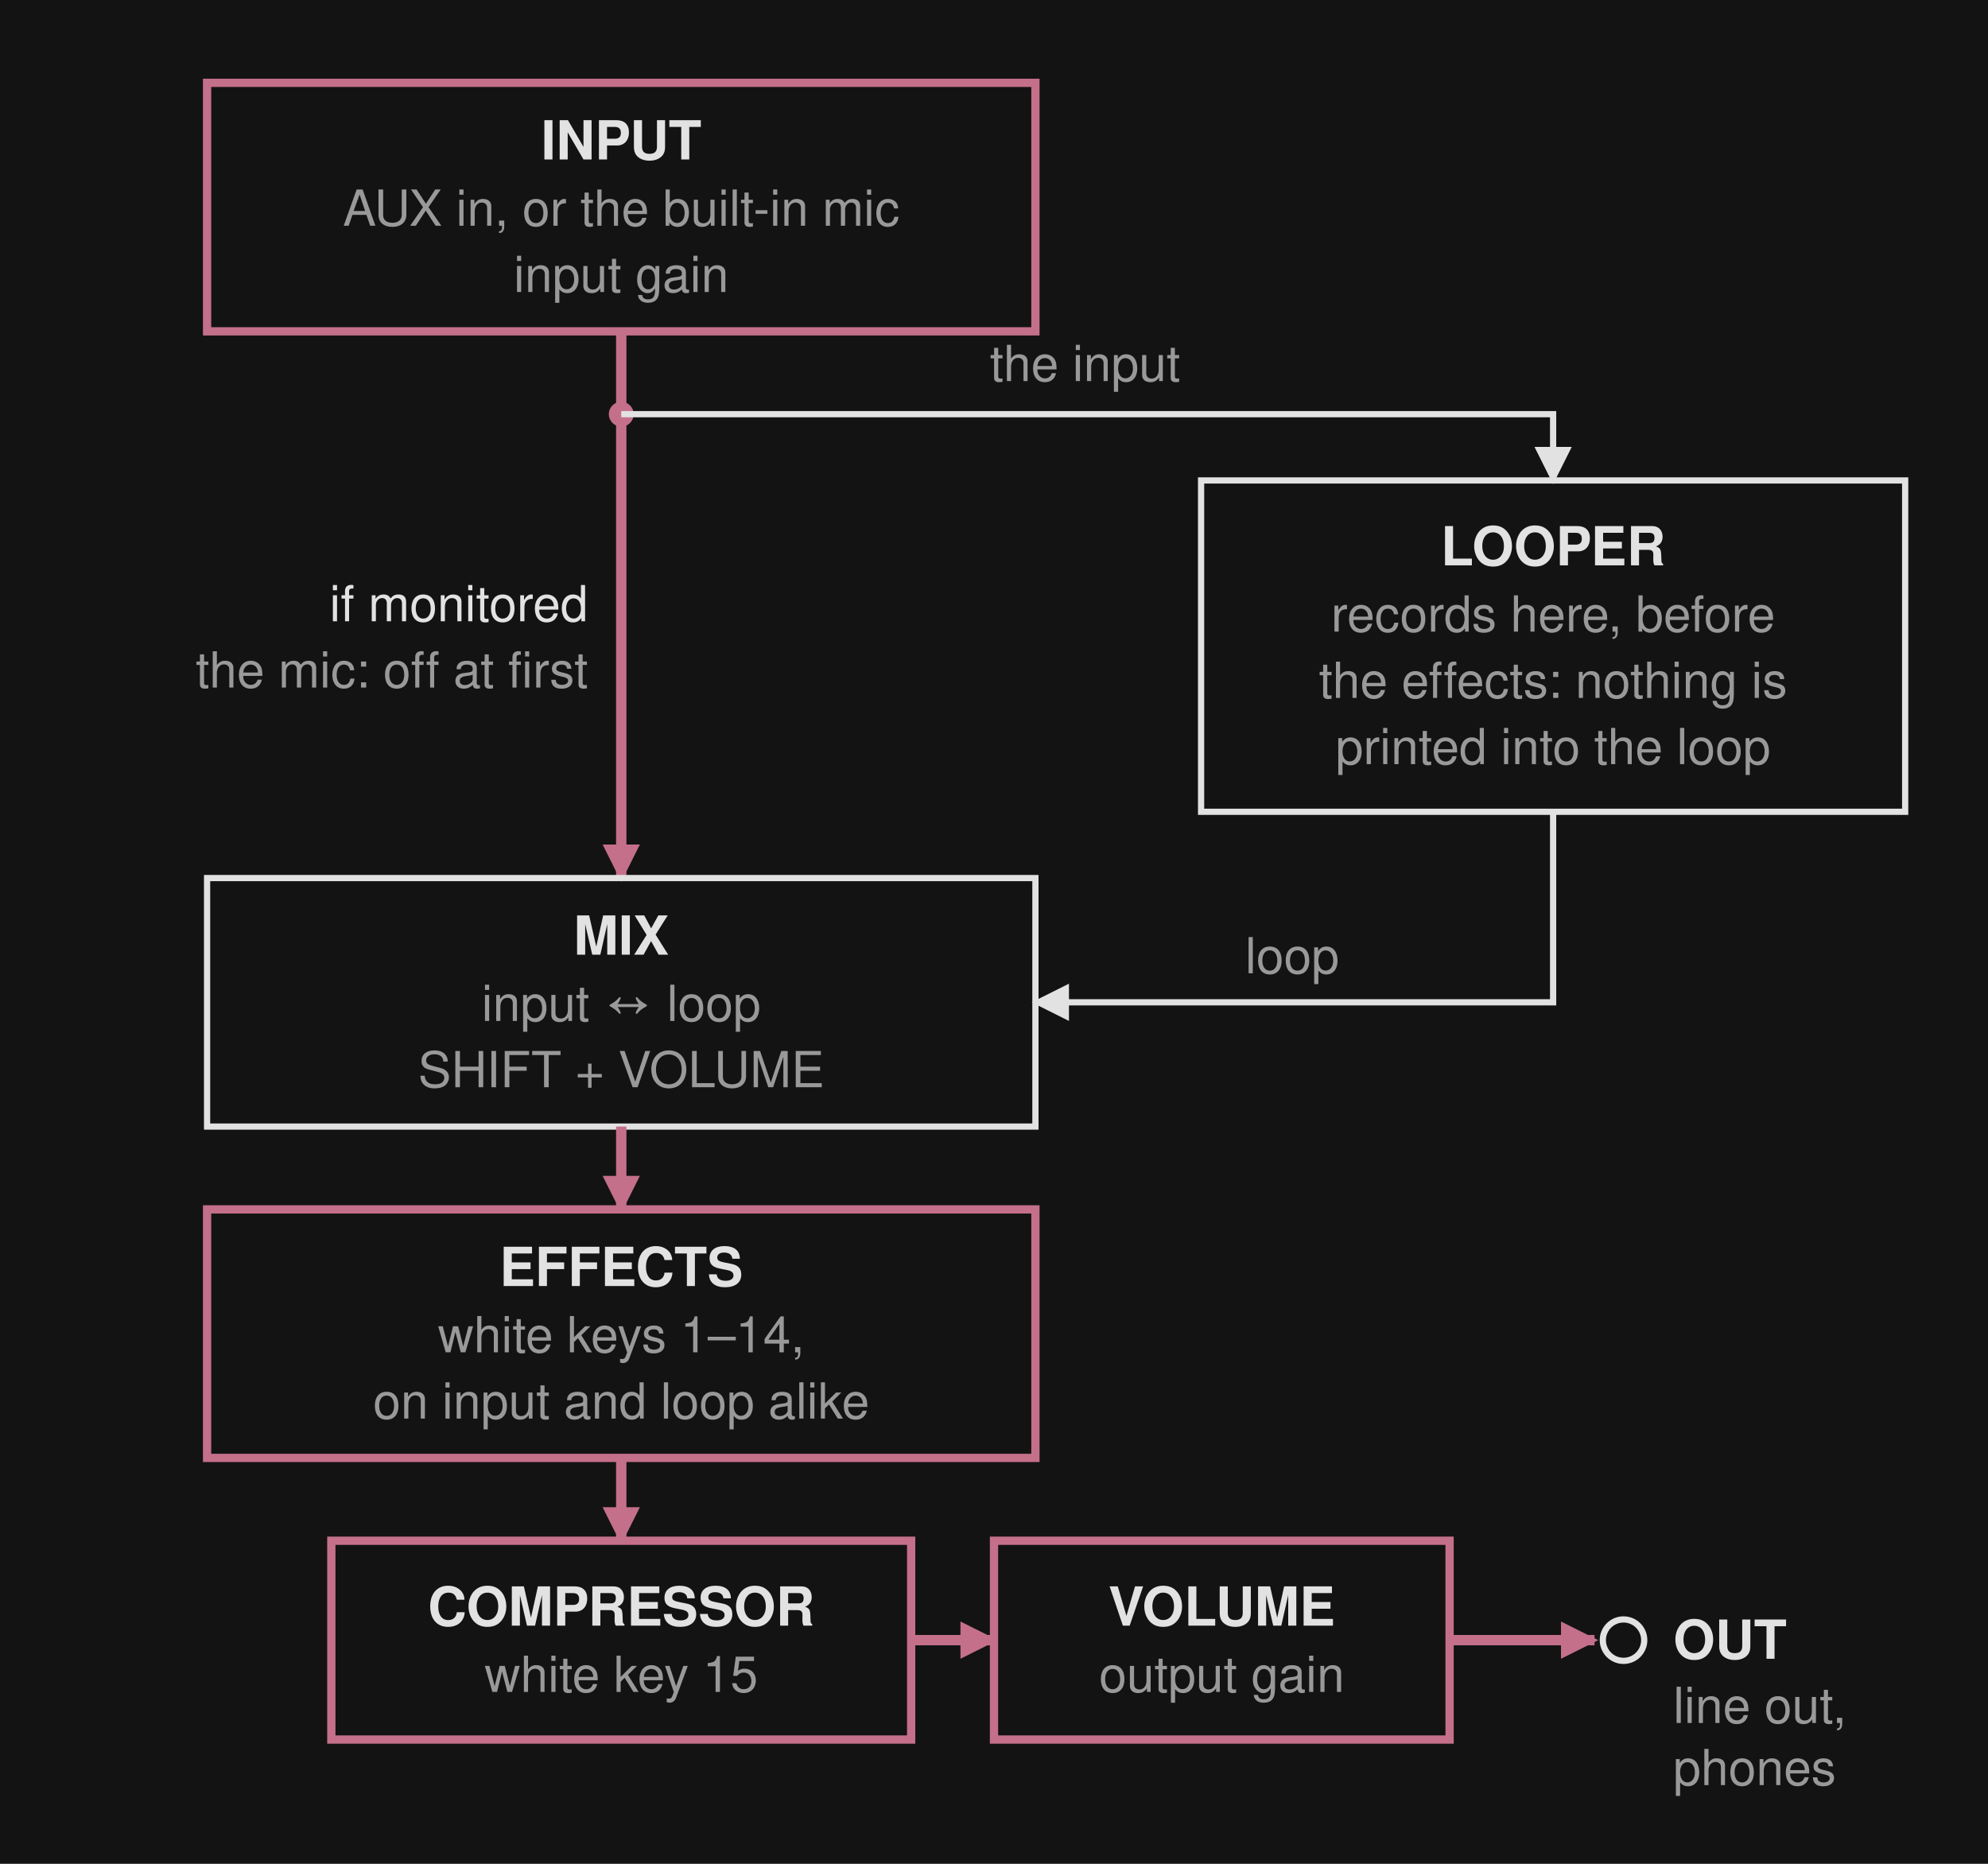
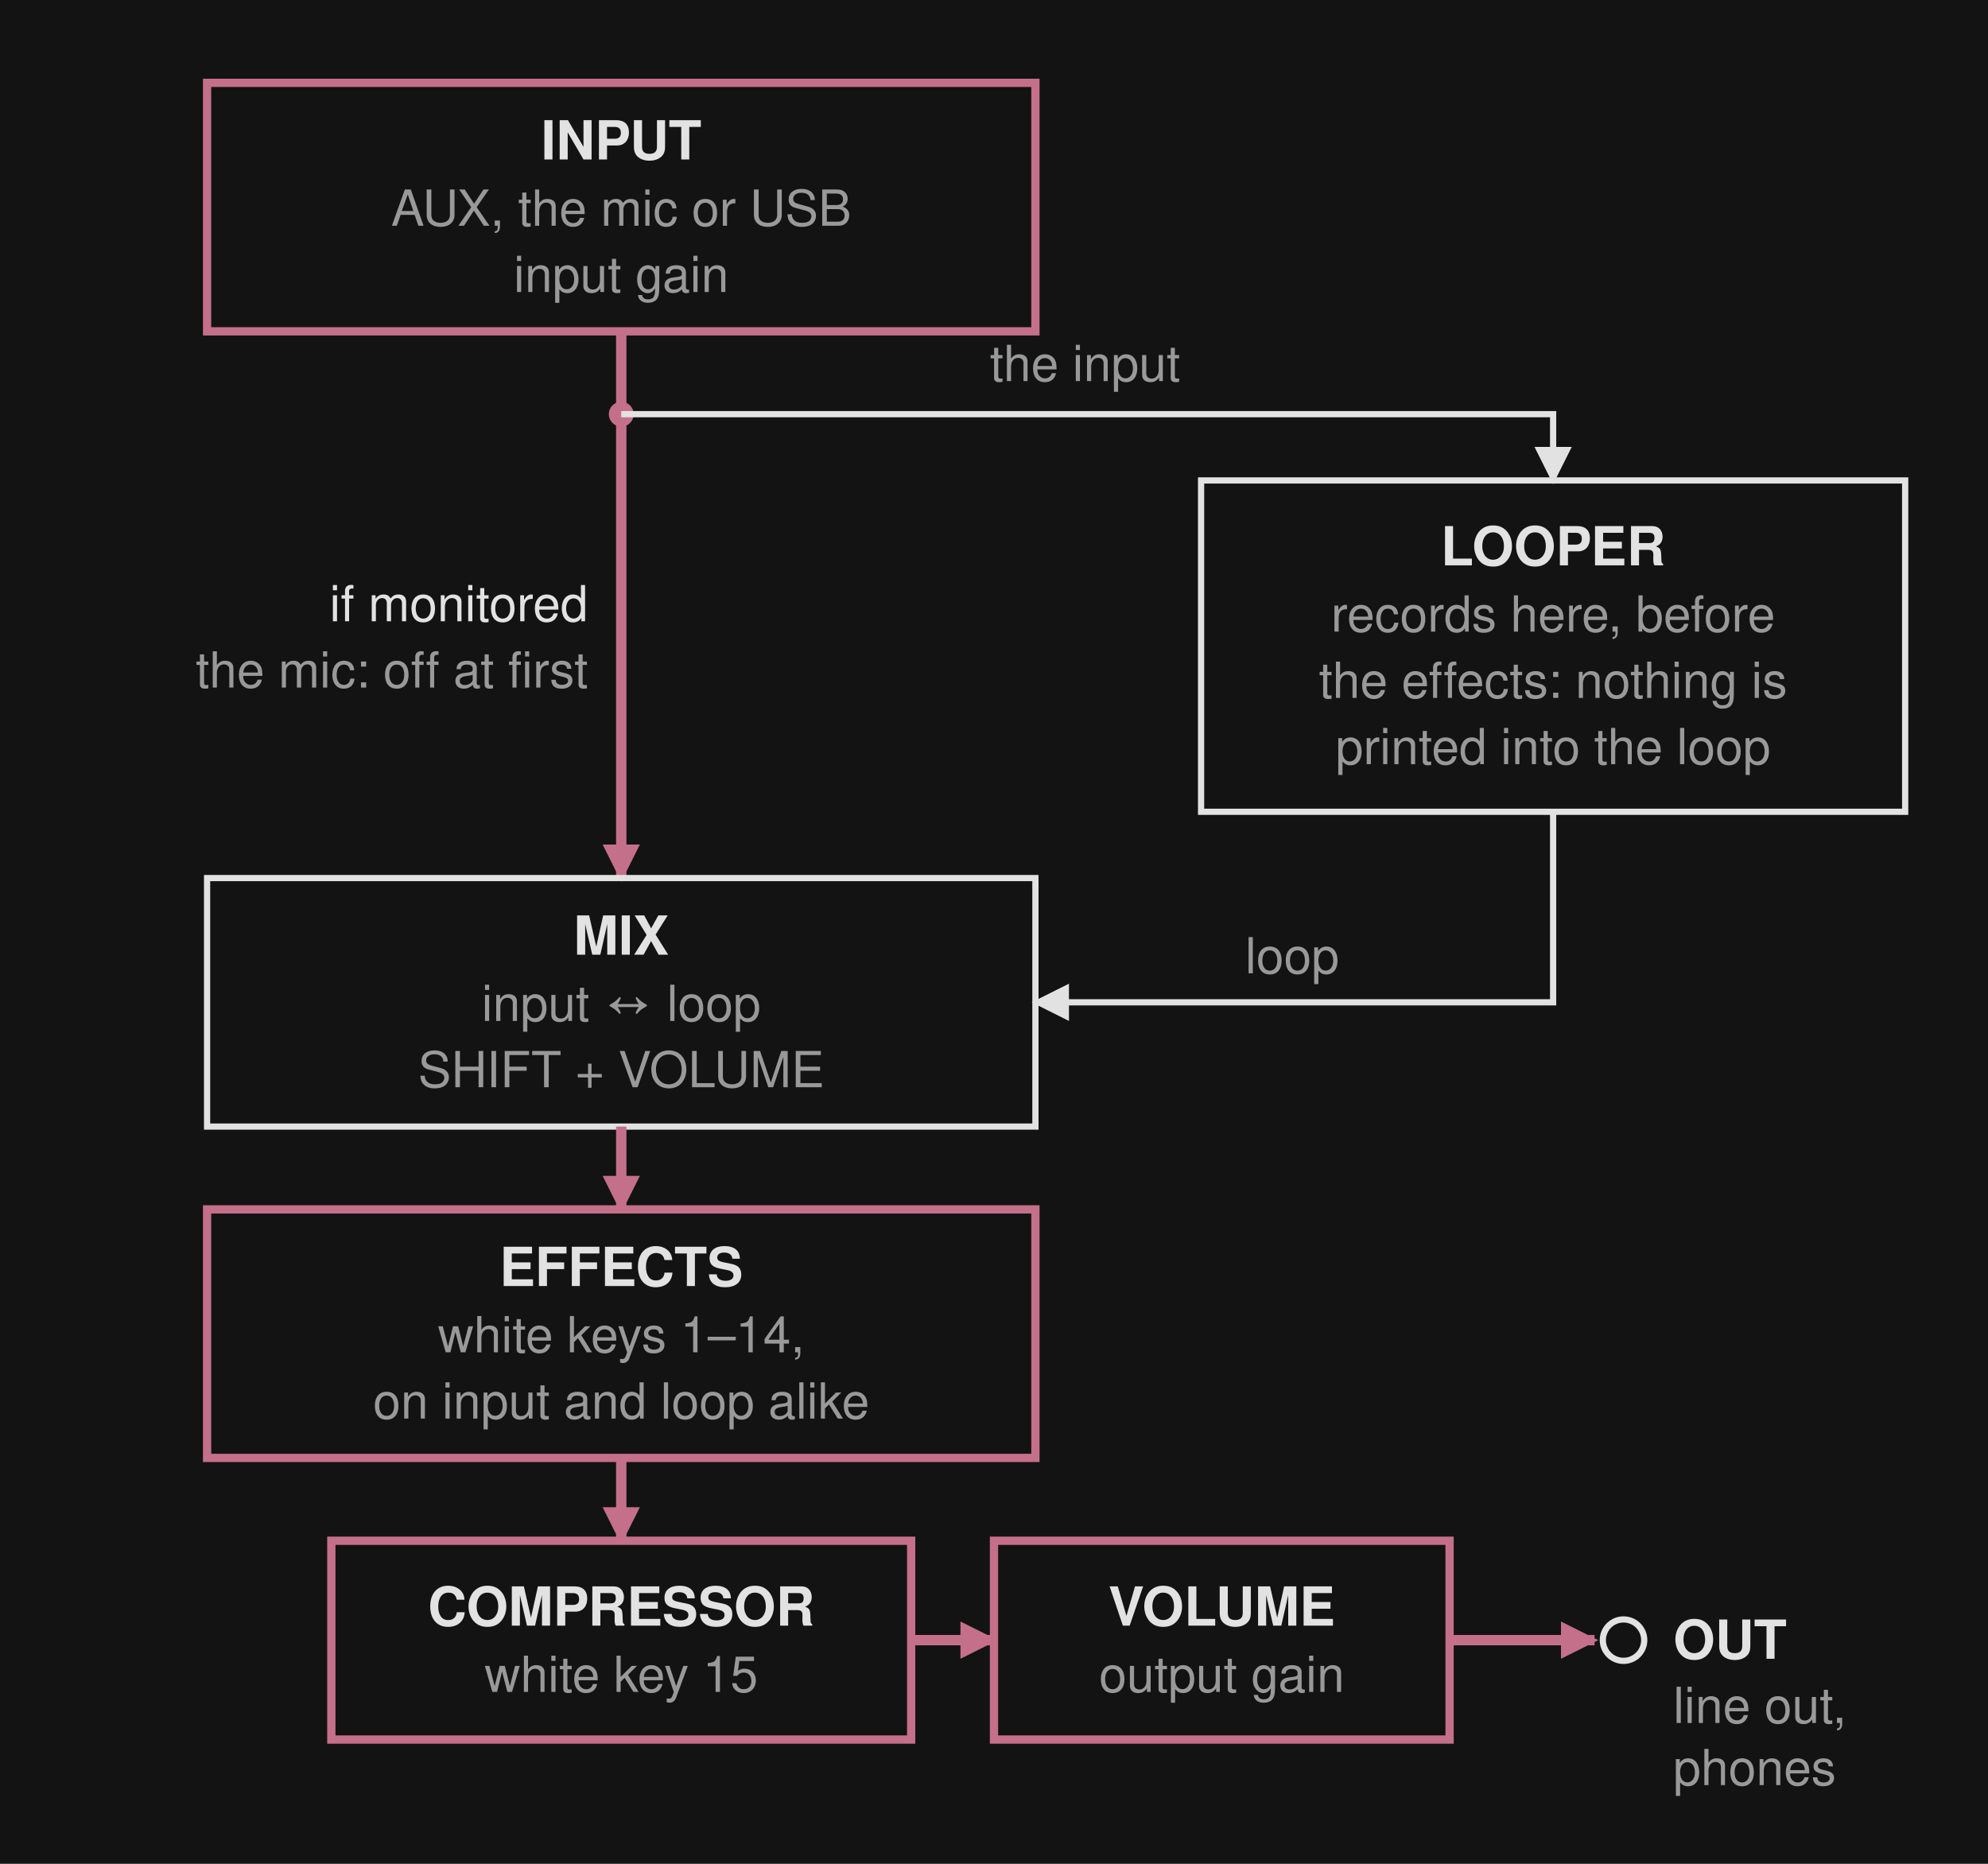
<svg xmlns="http://www.w3.org/2000/svg" viewBox="0 0 480 450" width="480" height="450" role="img" aria-labelledby="title desc">
  <style>svg{font-size:13px}text{font-family:'Hanken Grotesk', Helvetica, Arial, sans-serif;fill:#e2e2e2;text-anchor:middle}.as{text-anchor:start}.ae{text-anchor:end}.m{fill:#999999}.gt{fill:#131314}.b{fill:none;stroke:#e2e2e2;stroke-width:1.5}.ba{fill:none;stroke:#c4708a;stroke-width:2}.la{fill:none;stroke:#c4708a;stroke-width:2.5}.ls{fill:none;stroke:#e2e2e2;stroke-width:1.5}.lc{fill:none;stroke:#999999;stroke-width:1.5;stroke-dasharray:5 4}.da{fill:#c4708a}.ds{fill:#e2e2e2}.sw{stroke:#c4708a;stroke-width:2.5;stroke-linecap:round}.g{fill:#c4708a}.wk{fill:#e2e2e2;stroke:#131314;stroke-width:1}.dk{fill:#39393a;stroke:#e2e2e2;stroke-width:1.2}.sk{fill:#c4708a;stroke:#e2e2e2;stroke-width:1.2}.led{fill:none;stroke:#999999;stroke-width:1}</style>
  <defs>
    <marker id="ma" viewBox="0 0 10 10" refX="9" refY="5" markerWidth="9" markerHeight="9" markerUnits="userSpaceOnUse" orient="auto">
      <path d="M0,0L10,5L0,10z" fill="#c4708a" />
    </marker>
    <marker id="ms" viewBox="0 0 10 10" refX="9" refY="5" markerWidth="9" markerHeight="9" markerUnits="userSpaceOnUse" orient="auto">
      <path d="M0,0L10,5L0,10z" fill="#e2e2e2" />
    </marker>
    <marker id="mc" viewBox="0 0 10 10" refX="9" refY="5" markerWidth="9" markerHeight="9" markerUnits="userSpaceOnUse" orient="auto">
      <path d="M0,0L10,5L0,10z" fill="#999999" />
    </marker>
  </defs>
  <rect width="480" height="450" fill="#131314" />
  <rect x="50" y="20" width="200" height="60" class="ba" />
  <text x="150" y="38.5" class="t" font-weight="bold">INPUT</text>
-   <text x="150" y="54.5" class="m" font-size="12">AUX in, or the built-in mic</text>
+   <text x="150" y="54.5" class="m" font-size="12">AUX, the mic or USB</text>
  <text x="150" y="70.5" class="m" font-size="12">input gain</text>
  <polyline points="150,80 150,212" class="la" marker-end="url(#ma)" />
  <circle cx="150" cy="100" r="3" class="da" />
  <polyline points="150,100 375,100 375,116" class="ls" marker-end="url(#ms)" />
  <text x="262" y="92" class="m" font-size="12">the input</text>
  <rect x="290" y="116" width="170" height="80" class="b" />
  <text x="375" y="136.5" class="t" font-weight="bold">LOOPER</text>
  <text x="375" y="152.5" class="m" font-size="12">records here, before</text>
  <text x="375" y="168.5" class="m" font-size="12">the effects: nothing is</text>
  <text x="375" y="184.5" class="m" font-size="12">printed into the loop</text>
  <text x="142" y="150" class="t ae" font-size="12">if monitored</text>
  <text x="142" y="166" class="m ae" font-size="12">the mic: off at first</text>
  <rect x="50" y="212" width="200" height="60" class="b" />
  <text x="150" y="230.5" class="t" font-weight="bold">MIX</text>
  <text x="150" y="246.5" class="m" font-size="12">input ↔ loop</text>
  <text x="150" y="262.5" class="m" font-size="12">SHIFT + VOLUME</text>
  <polyline points="375,196 375,242 250,242" class="ls" marker-end="url(#ms)" />
  <text x="312" y="235" class="m" font-size="12">loop</text>
  <polyline points="150,272 150,292" class="la" marker-end="url(#ma)" />
  <rect x="50" y="292" width="200" height="60" class="ba" />
  <text x="150" y="310.5" class="t" font-weight="bold">EFFECTS</text>
  <text x="150" y="326.5" class="m" font-size="12">white keys 1–14,</text>
  <text x="150" y="342.5" class="m" font-size="12">on input and loop alike</text>
  <polyline points="150,352 150,372" class="la" marker-end="url(#ma)" />
  <rect x="80" y="372" width="140" height="48" class="ba" />
  <text x="150" y="392.5" class="t" font-weight="bold">COMPRESSOR</text>
  <text x="150" y="408.5" class="m" font-size="12">white key 15</text>
  <polyline points="220,396 240,396" class="la" marker-end="url(#ma)" />
  <rect x="240" y="372" width="110" height="48" class="ba" />
  <text x="295" y="392.5" class="t" font-weight="bold">VOLUME</text>
  <text x="295" y="408.5" class="m" font-size="12">output gain</text>
  <polyline points="350,396 385,396" class="la" marker-end="url(#ma)" />
  <circle cx="392" cy="396" r="5" class="b" />
  <text x="404" y="400.5" class="t as" font-weight="bold">OUT</text>
  <text x="404" y="416" class="m as" font-size="12">line out,</text>
  <text x="404" y="431" class="m as" font-size="12">phones</text>
</svg>
